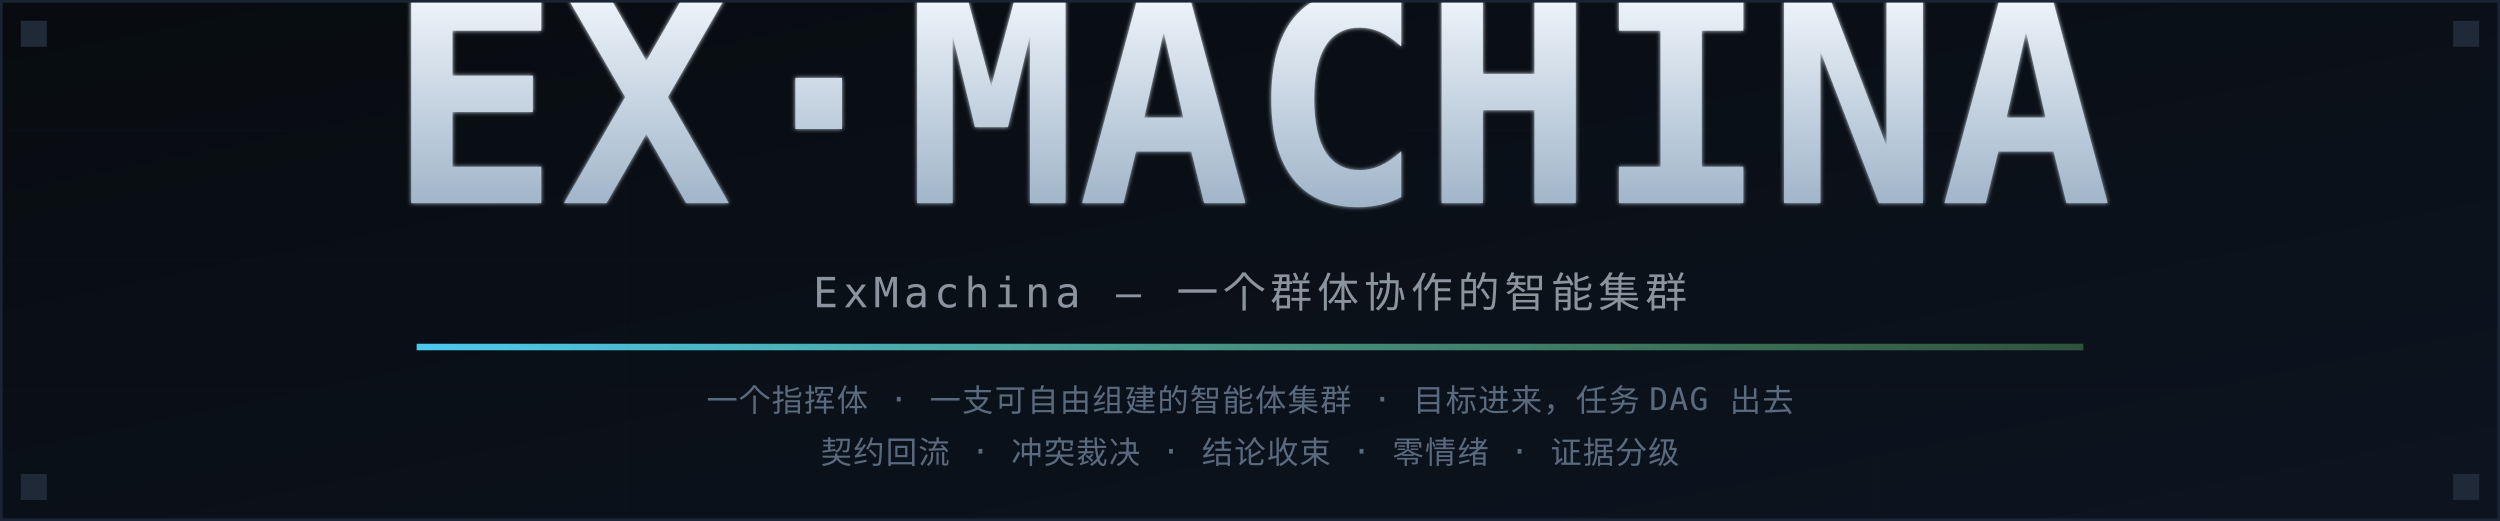
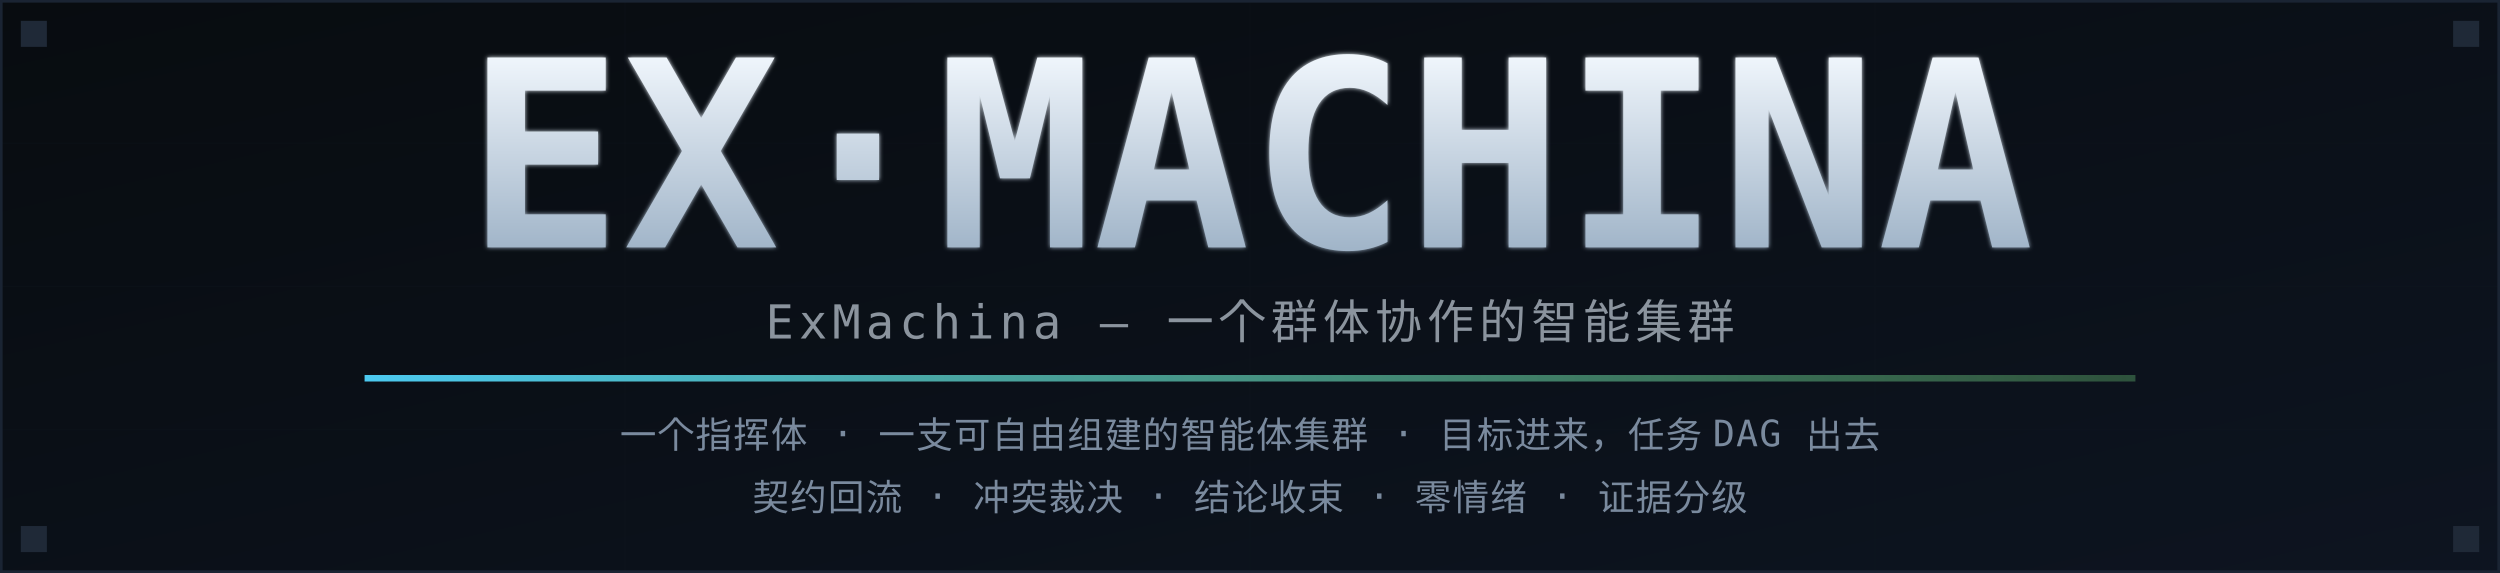
- <svg xmlns="http://www.w3.org/2000/svg" width="960" height="200" viewBox="0 0 960 200">
+ <svg xmlns="http://www.w3.org/2000/svg" width="960" height="220" viewBox="0 0 960 220">
  <defs>
    <linearGradient id="bg" x1="0" y1="0" x2="1" y2="1">
      <stop offset="0%" stop-color="#080c10" />
      <stop offset="100%" stop-color="#0d1420" />
    </linearGradient>
    <linearGradient id="textGrad" x1="0" y1="0" x2="0" y2="1">
      <stop offset="0%" stop-color="#f0f6fc" />
      <stop offset="100%" stop-color="#a0b4c8" />
    </linearGradient>
    <linearGradient id="underline" x1="0" y1="0" x2="1" y2="0">
      <stop offset="0%" stop-color="#4cc9f0" />
      <stop offset="100%" stop-color="#7ee787" stop-opacity="0.3" />
    </linearGradient>
    <filter id="glowText">
      <feGaussianBlur stdDeviation="0.8" result="b" />
      <feMerge>
        <feMergeNode in="b" />
        <feMergeNode in="SourceGraphic" />
      </feMerge>
    </filter>
  </defs>
-   <rect width="960" height="200" fill="url(#bg)" />
+   <rect width="960" height="220" fill="url(#bg)" />
  <g stroke="#10161f" stroke-width="0.4" opacity="0.25">
-     <line x1="0" y1="50" x2="960" y2="50" />
-     <line x1="0" y1="100" x2="960" y2="100" />
-     <line x1="0" y1="150" x2="960" y2="150" />
-     <line x1="240" y1="0" x2="240" y2="200" />
-     <line x1="480" y1="0" x2="480" y2="200" />
-     <line x1="720" y1="0" x2="720" y2="200" />
+     <line x1="0" y1="55" x2="960" y2="55" />
+     <line x1="0" y1="110" x2="960" y2="110" />
+     <line x1="0" y1="165" x2="960" y2="165" />
+     <line x1="240" y1="0" x2="240" y2="220" />
+     <line x1="480" y1="0" x2="480" y2="220" />
+     <line x1="720" y1="0" x2="720" y2="220" />
  </g>
-   <text x="480" y="78" font-family="'SF Mono','Cascadia Code','Fira Code','JetBrains Mono',monospace" font-size="110" font-weight="800" fill="url(#textGrad)" text-anchor="middle" filter="url(#glowText)">
+   <text x="480" y="95" font-family="'SF Mono','Cascadia Code','Fira Code','JetBrains Mono',monospace" font-size="100" font-weight="800" fill="url(#textGrad)" text-anchor="middle" filter="url(#glowText)">
    EX·MACHINA
  </text>
-   <text x="480" y="118" font-family="'SF Mono','Cascadia Code',monospace" font-size="16" fill="#8b949e" letter-spacing="2" text-anchor="middle">
+   <text x="480" y="130" font-family="'SF Mono','Cascadia Code',monospace" font-size="18" fill="#8b949e" letter-spacing="2" text-anchor="middle">
    ExMachina — 一个群体协作的智能集群
  </text>
-   <rect x="160" y="132" width="640" height="2.5" fill="url(#underline)" />
-   <text x="480" y="158" font-family="'SF Mono','Cascadia Code',monospace" font-size="12" fill="#5a6a7e" letter-spacing="0.5" text-anchor="middle">
+   <rect x="140" y="144" width="680" height="2.5" fill="url(#underline)" />
+   <text x="480" y="172" font-family="'SF Mono','Cascadia Code',monospace" font-size="14" fill="#7a8a9e" letter-spacing="0.5" text-anchor="middle">
    一个指挥体 · 一支可自由组建的智能体集群 · 目标进来，任务 DAG 出去
  </text>
-   <text x="480" y="178" font-family="'SF Mono','Cascadia Code',monospace" font-size="12" fill="#5a6a7e" letter-spacing="0.5" text-anchor="middle">
+   <text x="480" y="196" font-family="'SF Mono','Cascadia Code',monospace" font-size="14" fill="#7a8a9e" letter-spacing="0.5" text-anchor="middle">
    契约回流 · 冲突裁决 · 结论收束 · 零情绪 · 证据分级
  </text>
-   <rect x="0.5" y="0.5" width="959" height="199" fill="none" stroke="#1a2433" stroke-width="1" />
+   <rect x="0.5" y="0.5" width="959" height="219" fill="none" stroke="#1a2433" stroke-width="1" />
  <g fill="#1f2937">
    <rect x="8" y="8" width="10" height="10" />
    <rect x="942" y="8" width="10" height="10" />
-     <rect x="8" y="182" width="10" height="10" />
-     <rect x="942" y="182" width="10" height="10" />
+     <rect x="8" y="202" width="10" height="10" />
+     <rect x="942" y="202" width="10" height="10" />
  </g>
</svg>
